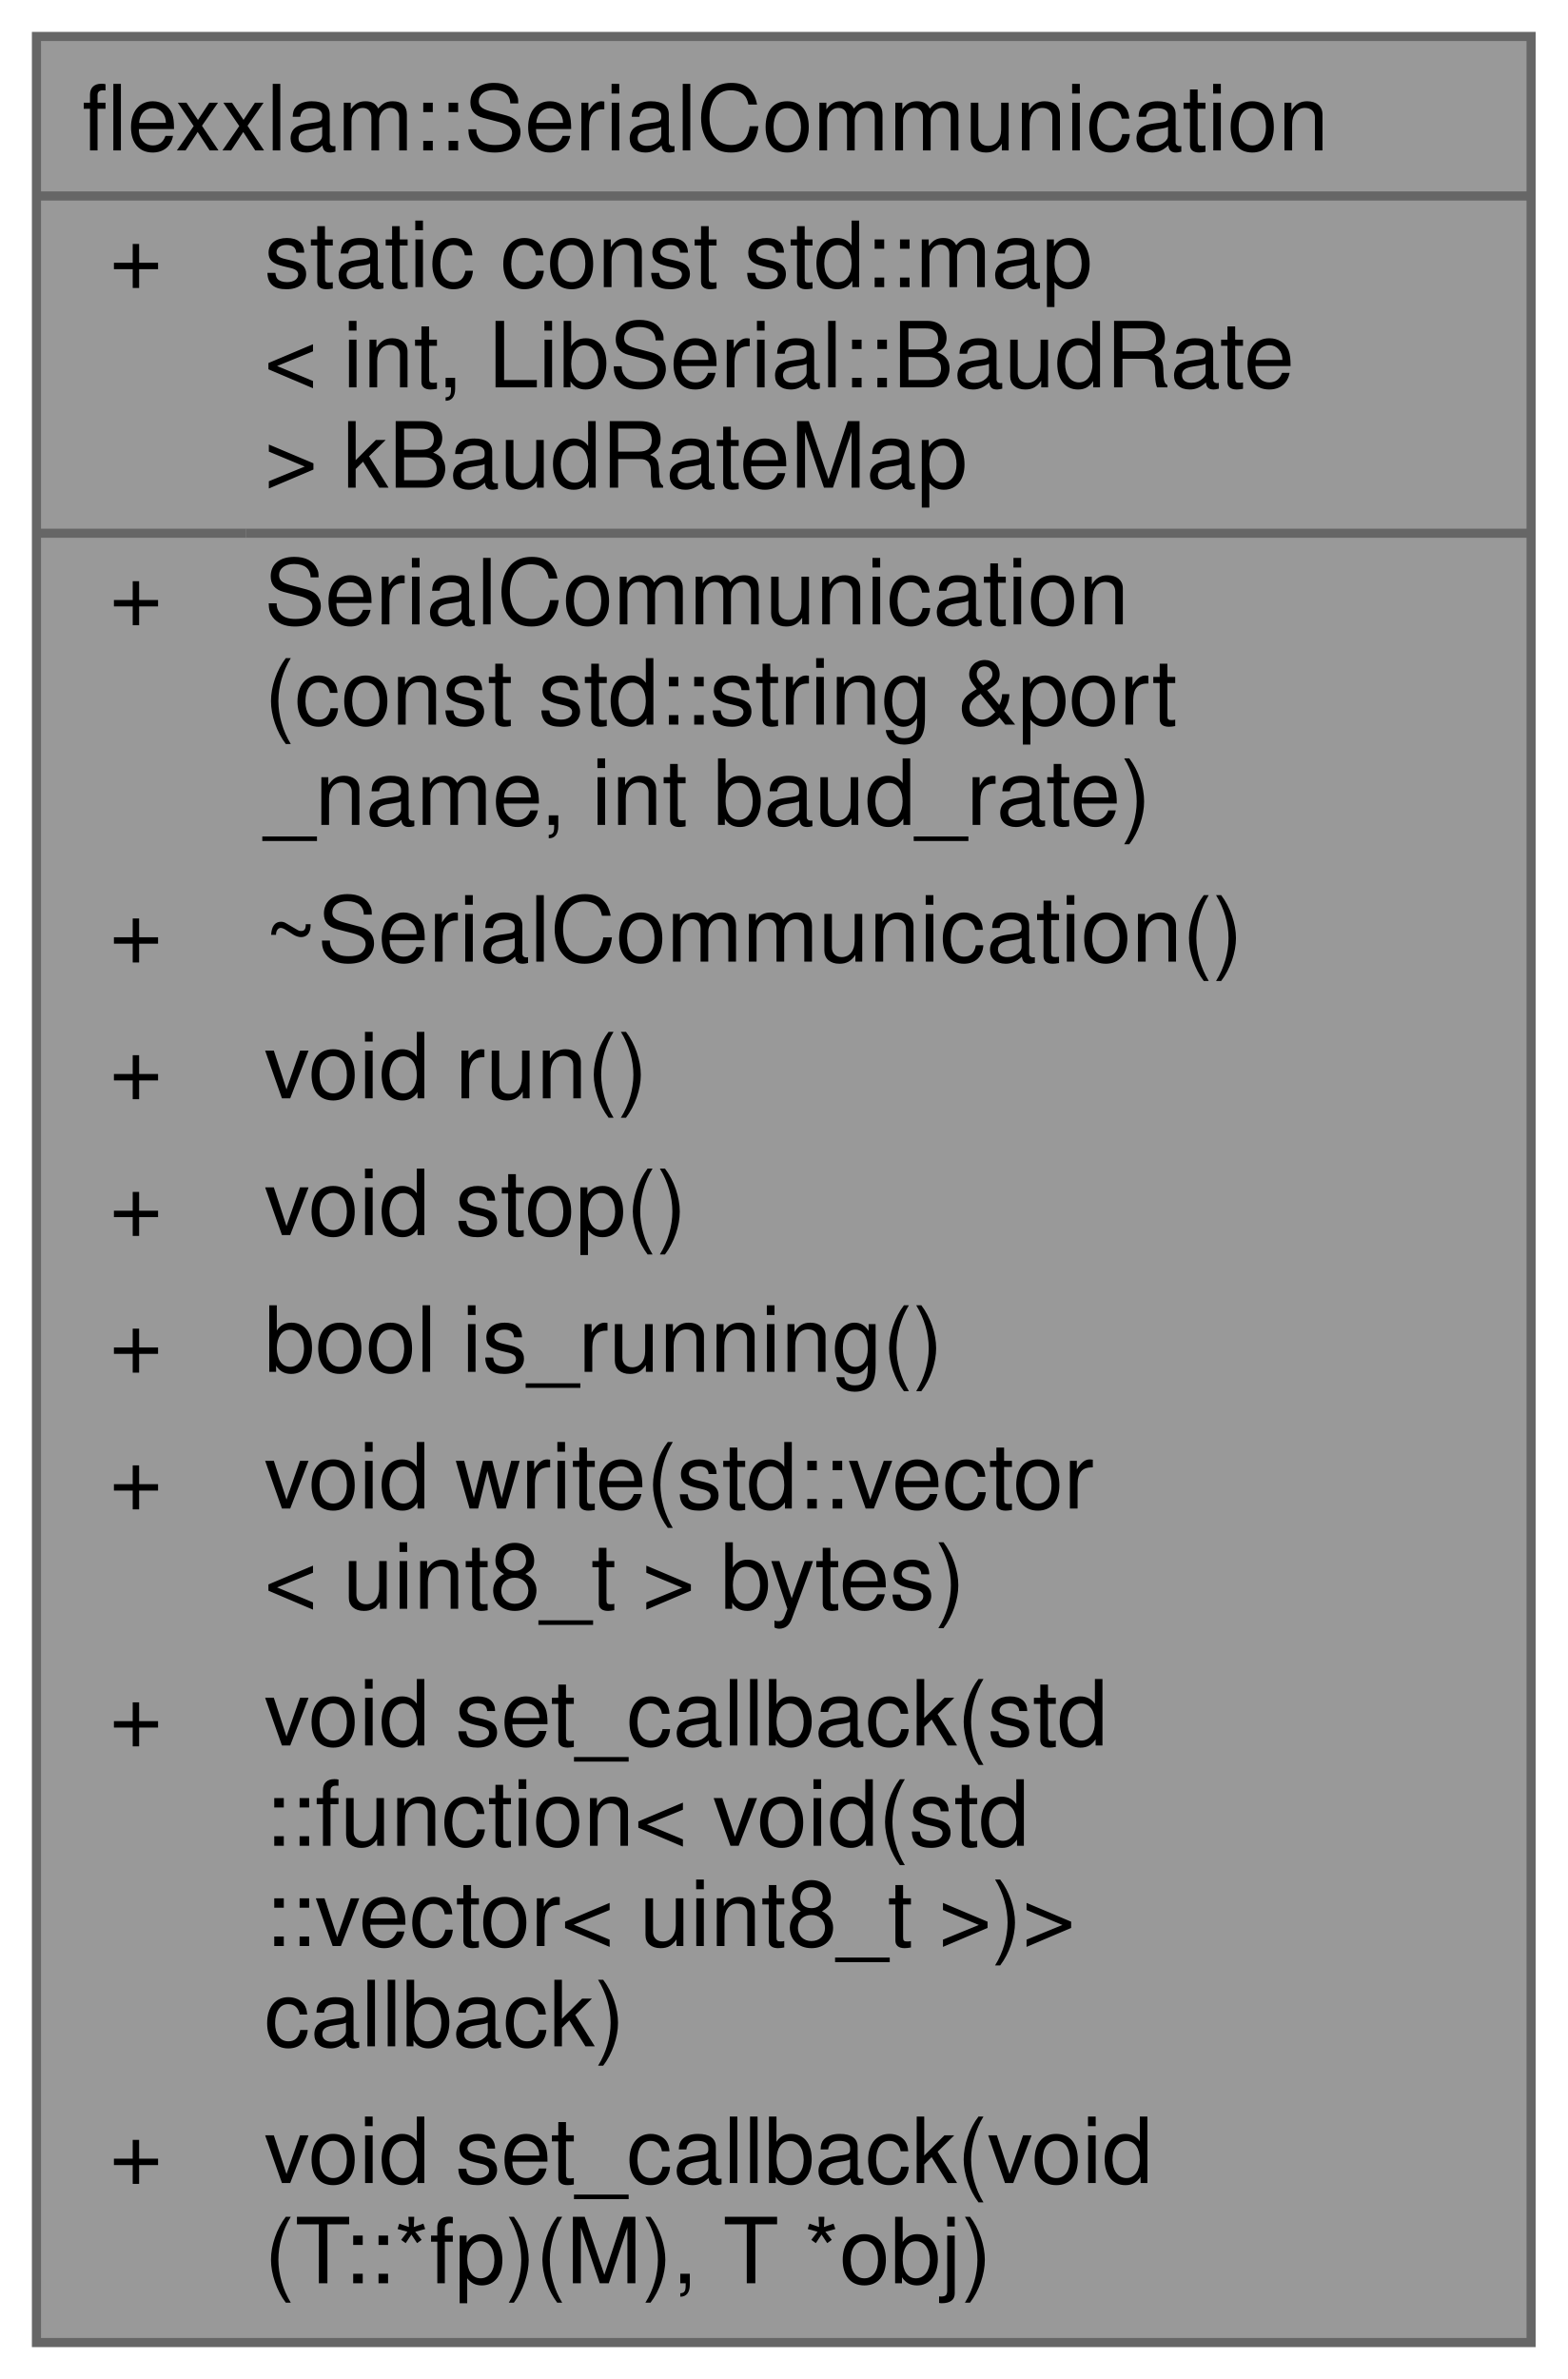
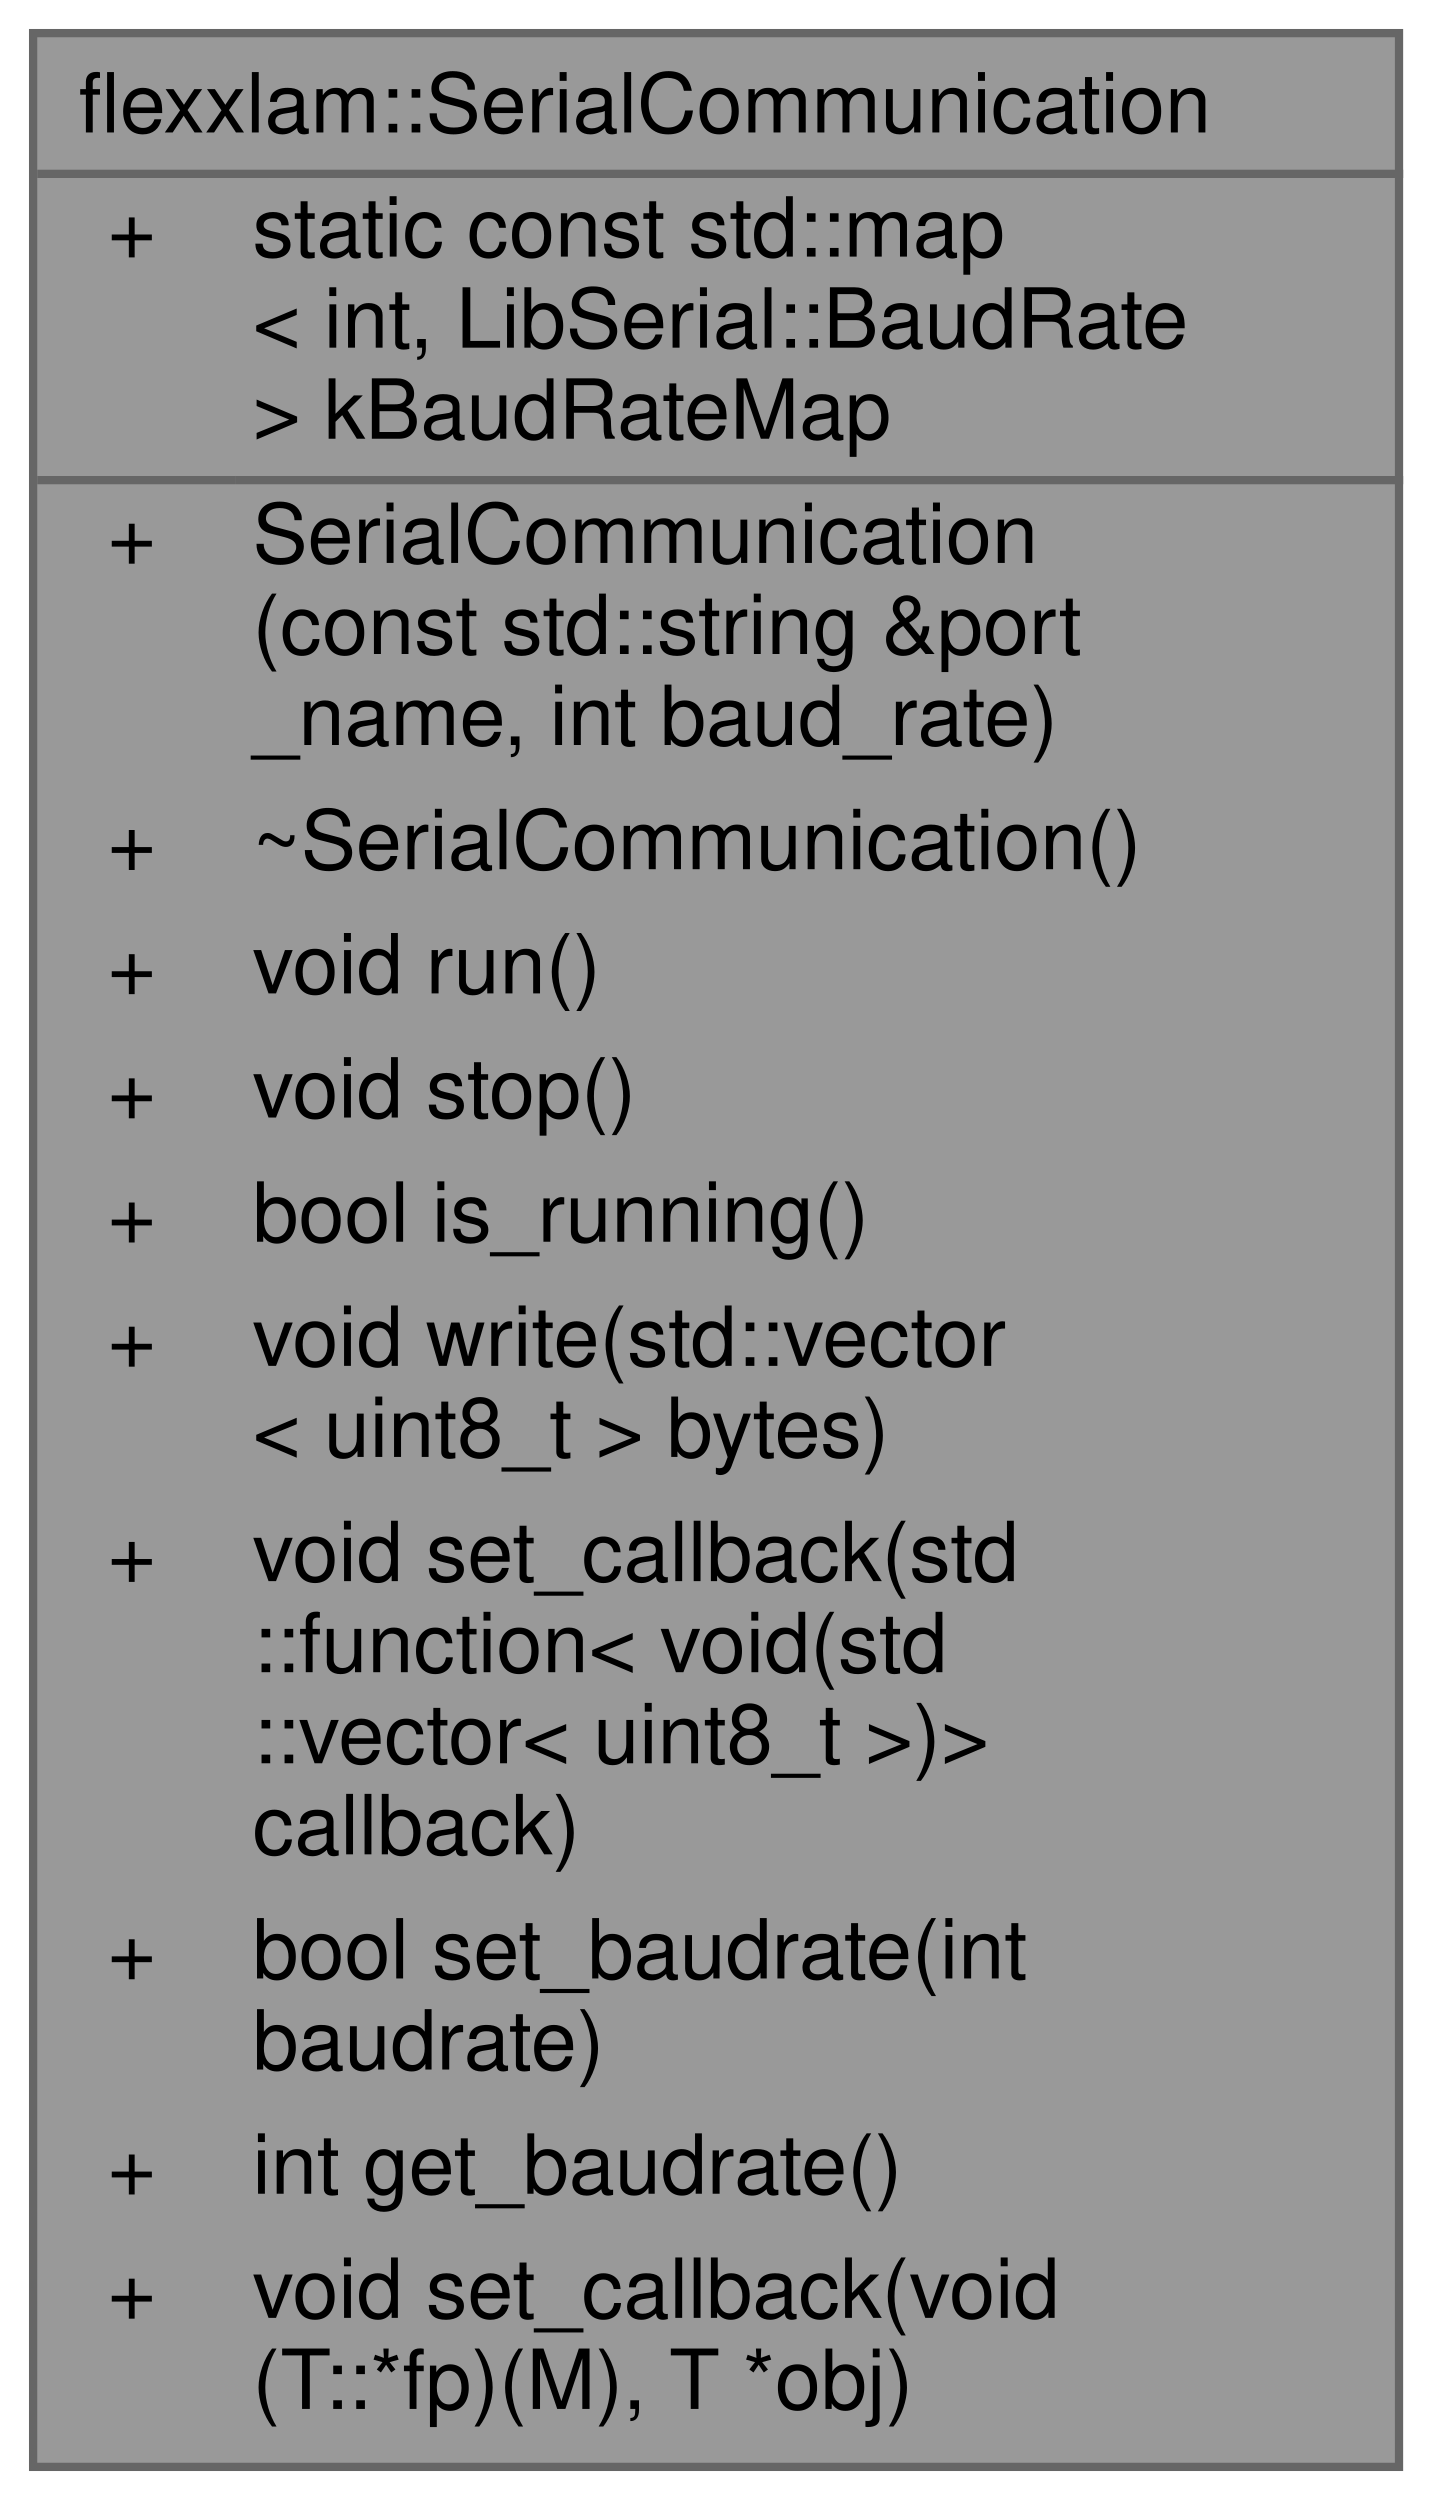
- <svg xmlns="http://www.w3.org/2000/svg" xmlns:xlink="http://www.w3.org/1999/xlink" width="172pt" height="261pt" viewBox="0.00 0.00 172.00 261.00">
-   <g id="graph0" class="graph" transform="scale(1 1) rotate(0) translate(4 257)">
+ <svg xmlns="http://www.w3.org/2000/svg" xmlns:xlink="http://www.w3.org/1999/xlink" width="173pt" height="302pt" viewBox="0.00 0.00 173.00 302.00">
+   <g id="graph0" class="graph" transform="scale(1 1) rotate(0) translate(4 298)">
    <g id="Node000001" class="node">
      <g id="a_Node000001">
        <a xlink:title="Serial communication.">
-           <polygon fill="#999999" stroke="transparent" points="164,-253 0,-253 0,0 164,0 164,-253" />
-           <text text-anchor="start" x="5" y="-240.5" font-family="Helvetica,sans-Serif" font-size="10.00">flexxlam::SerialCommunication</text>
-           <text text-anchor="start" x="8" y="-225.5" font-family="Helvetica,sans-Serif" font-size="10.00">+</text>
-           <text text-anchor="start" x="25" y="-225.5" font-family="Helvetica,sans-Serif" font-size="10.00">static const std::map</text>
-           <text text-anchor="start" x="25" y="-214.5" font-family="Helvetica,sans-Serif" font-size="10.00">&lt; int, LibSerial::BaudRate</text>
-           <text text-anchor="start" x="25" y="-203.5" font-family="Helvetica,sans-Serif" font-size="10.00"> &gt; kBaudRateMap</text>
-           <text text-anchor="start" x="8" y="-188.5" font-family="Helvetica,sans-Serif" font-size="10.00">+</text>
-           <text text-anchor="start" x="25" y="-188.5" font-family="Helvetica,sans-Serif" font-size="10.00">SerialCommunication</text>
-           <text text-anchor="start" x="25" y="-177.5" font-family="Helvetica,sans-Serif" font-size="10.00">(const std::string &amp;port</text>
-           <text text-anchor="start" x="25" y="-166.5" font-family="Helvetica,sans-Serif" font-size="10.00">_name, int baud_rate)</text>
-           <text text-anchor="start" x="8" y="-151.5" font-family="Helvetica,sans-Serif" font-size="10.00">+</text>
-           <text text-anchor="start" x="25" y="-151.5" font-family="Helvetica,sans-Serif" font-size="10.00">~SerialCommunication()</text>
-           <text text-anchor="start" x="8" y="-136.5" font-family="Helvetica,sans-Serif" font-size="10.00">+</text>
-           <text text-anchor="start" x="25" y="-136.5" font-family="Helvetica,sans-Serif" font-size="10.00">void run()</text>
-           <text text-anchor="start" x="8" y="-121.5" font-family="Helvetica,sans-Serif" font-size="10.00">+</text>
-           <text text-anchor="start" x="25" y="-121.5" font-family="Helvetica,sans-Serif" font-size="10.00">void stop()</text>
-           <text text-anchor="start" x="8" y="-106.5" font-family="Helvetica,sans-Serif" font-size="10.00">+</text>
-           <text text-anchor="start" x="25" y="-106.5" font-family="Helvetica,sans-Serif" font-size="10.00">bool is_running()</text>
-           <text text-anchor="start" x="8" y="-91.5" font-family="Helvetica,sans-Serif" font-size="10.00">+</text>
-           <text text-anchor="start" x="25" y="-91.5" font-family="Helvetica,sans-Serif" font-size="10.00">void write(std::vector</text>
-           <text text-anchor="start" x="25" y="-80.5" font-family="Helvetica,sans-Serif" font-size="10.00">&lt; uint8_t &gt; bytes)</text>
-           <text text-anchor="start" x="8" y="-65.5" font-family="Helvetica,sans-Serif" font-size="10.00">+</text>
-           <text text-anchor="start" x="25" y="-65.5" font-family="Helvetica,sans-Serif" font-size="10.00">void set_callback(std</text>
-           <text text-anchor="start" x="25" y="-54.5" font-family="Helvetica,sans-Serif" font-size="10.00">::function&lt; void(std</text>
-           <text text-anchor="start" x="25" y="-43.5" font-family="Helvetica,sans-Serif" font-size="10.00">::vector&lt; uint8_t &gt;)&gt;</text>
-           <text text-anchor="start" x="25" y="-32.5" font-family="Helvetica,sans-Serif" font-size="10.00"> callback)</text>
-           <text text-anchor="start" x="8" y="-17.5" font-family="Helvetica,sans-Serif" font-size="10.00">+</text>
-           <text text-anchor="start" x="25" y="-17.5" font-family="Helvetica,sans-Serif" font-size="10.00">void set_callback(void</text>
-           <text text-anchor="start" x="25" y="-6.5" font-family="Helvetica,sans-Serif" font-size="10.00">(T::*fp)(M), T *obj)</text>
-           <polygon fill="#666666" stroke="#666666" points="0,-235.5 0,-235.5 164,-235.5 164,-235.5 0,-235.5" />
-           <polygon fill="#666666" stroke="#666666" points="0,-198.5 0,-198.5 23,-198.5 23,-198.5 0,-198.5" />
-           <polygon fill="#666666" stroke="#666666" points="23,-198.5 23,-198.5 164,-198.5 164,-198.5 23,-198.5" />
-           <polygon fill="none" stroke="#666666" points="0,0 0,-253 164,-253 164,0 0,0" />
+           <polygon fill="#999999" stroke="transparent" points="165,-294 0,-294 0,0 165,0 165,-294" />
+           <text text-anchor="start" x="5.5" y="-282" font-family="Helvetica,sans-Serif" font-size="10.00">flexxlam::SerialCommunication</text>
+           <text text-anchor="start" x="9" y="-267" font-family="Helvetica,sans-Serif" font-size="10.00">+</text>
+           <text text-anchor="start" x="26.5" y="-267" font-family="Helvetica,sans-Serif" font-size="10.00">static const std::map</text>
+           <text text-anchor="start" x="26.5" y="-256" font-family="Helvetica,sans-Serif" font-size="10.00">&lt; int, LibSerial::BaudRate</text>
+           <text text-anchor="start" x="26.5" y="-245" font-family="Helvetica,sans-Serif" font-size="10.00"> &gt; kBaudRateMap</text>
+           <text text-anchor="start" x="9" y="-230" font-family="Helvetica,sans-Serif" font-size="10.00">+</text>
+           <text text-anchor="start" x="26.5" y="-230" font-family="Helvetica,sans-Serif" font-size="10.00">SerialCommunication</text>
+           <text text-anchor="start" x="26.5" y="-219" font-family="Helvetica,sans-Serif" font-size="10.00">(const std::string &amp;port</text>
+           <text text-anchor="start" x="26.5" y="-208" font-family="Helvetica,sans-Serif" font-size="10.00">_name, int baud_rate)</text>
+           <text text-anchor="start" x="9" y="-193" font-family="Helvetica,sans-Serif" font-size="10.00">+</text>
+           <text text-anchor="start" x="26.5" y="-193" font-family="Helvetica,sans-Serif" font-size="10.00">~SerialCommunication()</text>
+           <text text-anchor="start" x="9" y="-178" font-family="Helvetica,sans-Serif" font-size="10.00">+</text>
+           <text text-anchor="start" x="26.5" y="-178" font-family="Helvetica,sans-Serif" font-size="10.00">void run()</text>
+           <text text-anchor="start" x="9" y="-163" font-family="Helvetica,sans-Serif" font-size="10.00">+</text>
+           <text text-anchor="start" x="26.5" y="-163" font-family="Helvetica,sans-Serif" font-size="10.00">void stop()</text>
+           <text text-anchor="start" x="9" y="-148" font-family="Helvetica,sans-Serif" font-size="10.00">+</text>
+           <text text-anchor="start" x="26.5" y="-148" font-family="Helvetica,sans-Serif" font-size="10.00">bool is_running()</text>
+           <text text-anchor="start" x="9" y="-133" font-family="Helvetica,sans-Serif" font-size="10.00">+</text>
+           <text text-anchor="start" x="26.5" y="-133" font-family="Helvetica,sans-Serif" font-size="10.00">void write(std::vector</text>
+           <text text-anchor="start" x="26.5" y="-122" font-family="Helvetica,sans-Serif" font-size="10.00">&lt; uint8_t &gt; bytes)</text>
+           <text text-anchor="start" x="9" y="-107" font-family="Helvetica,sans-Serif" font-size="10.00">+</text>
+           <text text-anchor="start" x="26.5" y="-107" font-family="Helvetica,sans-Serif" font-size="10.00">void set_callback(std</text>
+           <text text-anchor="start" x="26.5" y="-96" font-family="Helvetica,sans-Serif" font-size="10.00">::function&lt; void(std</text>
+           <text text-anchor="start" x="26.5" y="-85" font-family="Helvetica,sans-Serif" font-size="10.00">::vector&lt; uint8_t &gt;)&gt;</text>
+           <text text-anchor="start" x="26.5" y="-74" font-family="Helvetica,sans-Serif" font-size="10.00"> callback)</text>
+           <text text-anchor="start" x="9" y="-59" font-family="Helvetica,sans-Serif" font-size="10.00">+</text>
+           <text text-anchor="start" x="26.5" y="-59" font-family="Helvetica,sans-Serif" font-size="10.00">bool set_baudrate(int</text>
+           <text text-anchor="start" x="26.5" y="-48" font-family="Helvetica,sans-Serif" font-size="10.00"> baudrate)</text>
+           <text text-anchor="start" x="9" y="-33" font-family="Helvetica,sans-Serif" font-size="10.00">+</text>
+           <text text-anchor="start" x="26.5" y="-33" font-family="Helvetica,sans-Serif" font-size="10.00">int get_baudrate()</text>
+           <text text-anchor="start" x="9" y="-18" font-family="Helvetica,sans-Serif" font-size="10.00">+</text>
+           <text text-anchor="start" x="26.5" y="-18" font-family="Helvetica,sans-Serif" font-size="10.00">void set_callback(void</text>
+           <text text-anchor="start" x="26.5" y="-7" font-family="Helvetica,sans-Serif" font-size="10.00">(T::*fp)(M), T *obj)</text>
+           <polygon fill="#666666" stroke="#666666" points="0.5,-277 0.5,-277 165.5,-277 165.5,-277 0.5,-277" />
+           <polygon fill="#666666" stroke="#666666" points="0.5,-240 0.5,-240 24.5,-240 24.5,-240 0.5,-240" />
+           <polygon fill="#666666" stroke="#666666" points="24.5,-240 24.5,-240 165.5,-240 165.5,-240 24.5,-240" />
+           <polygon fill="none" stroke="#666666" points="0,0 0,-294 165,-294 165,0 0,0" />
        </a>
      </g>
    </g>
  </g>
</svg>
